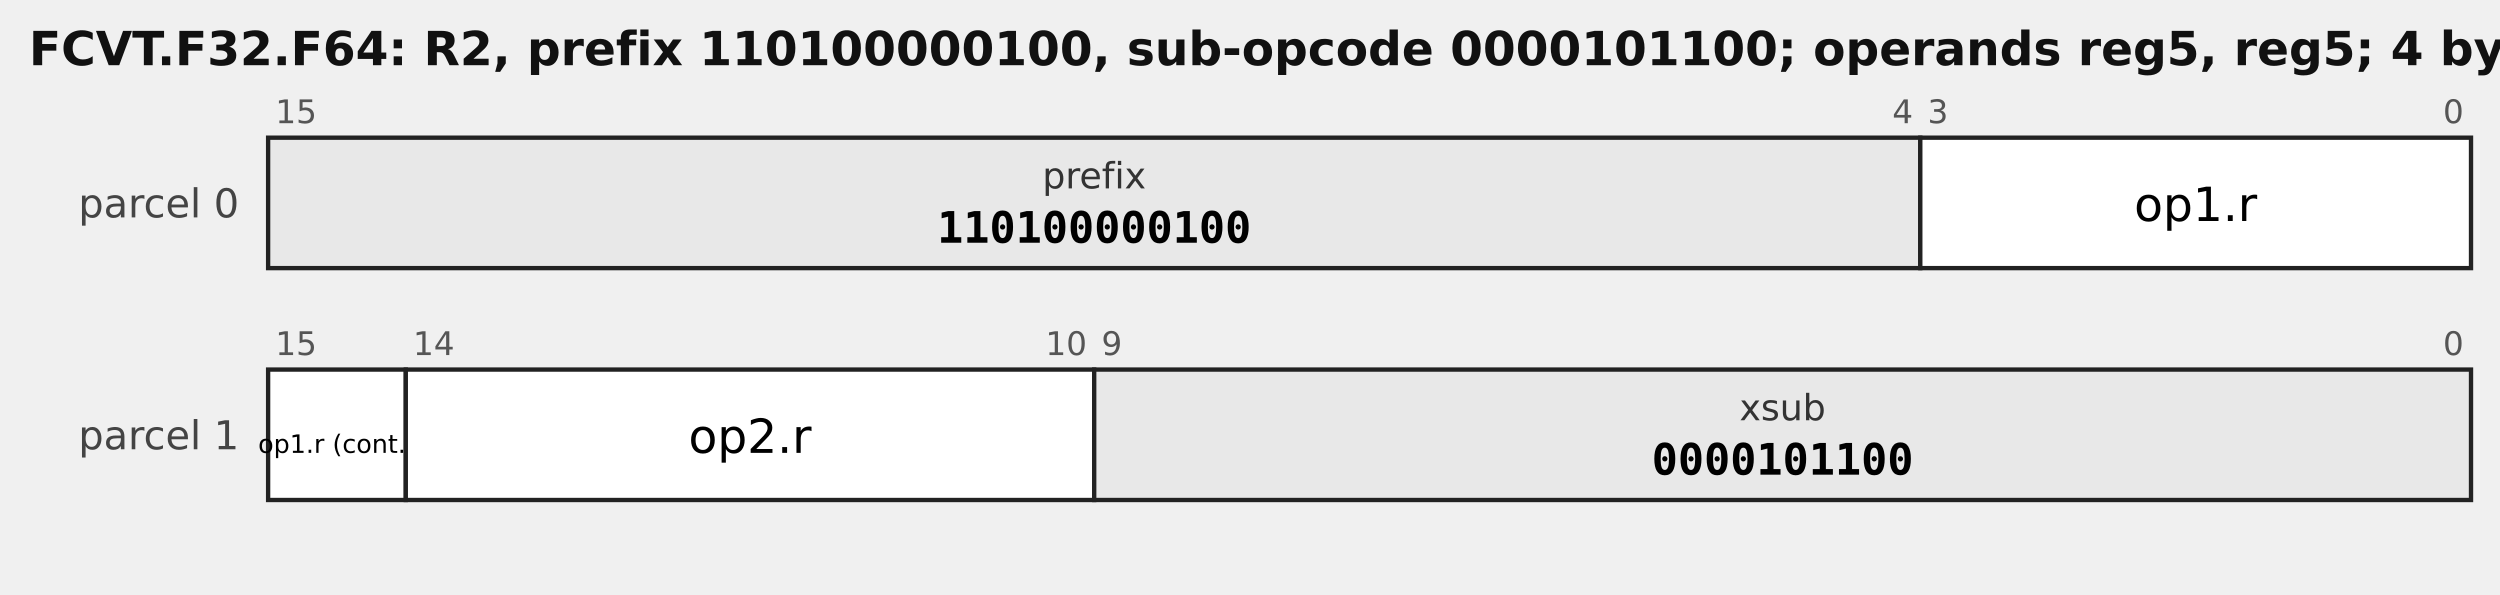
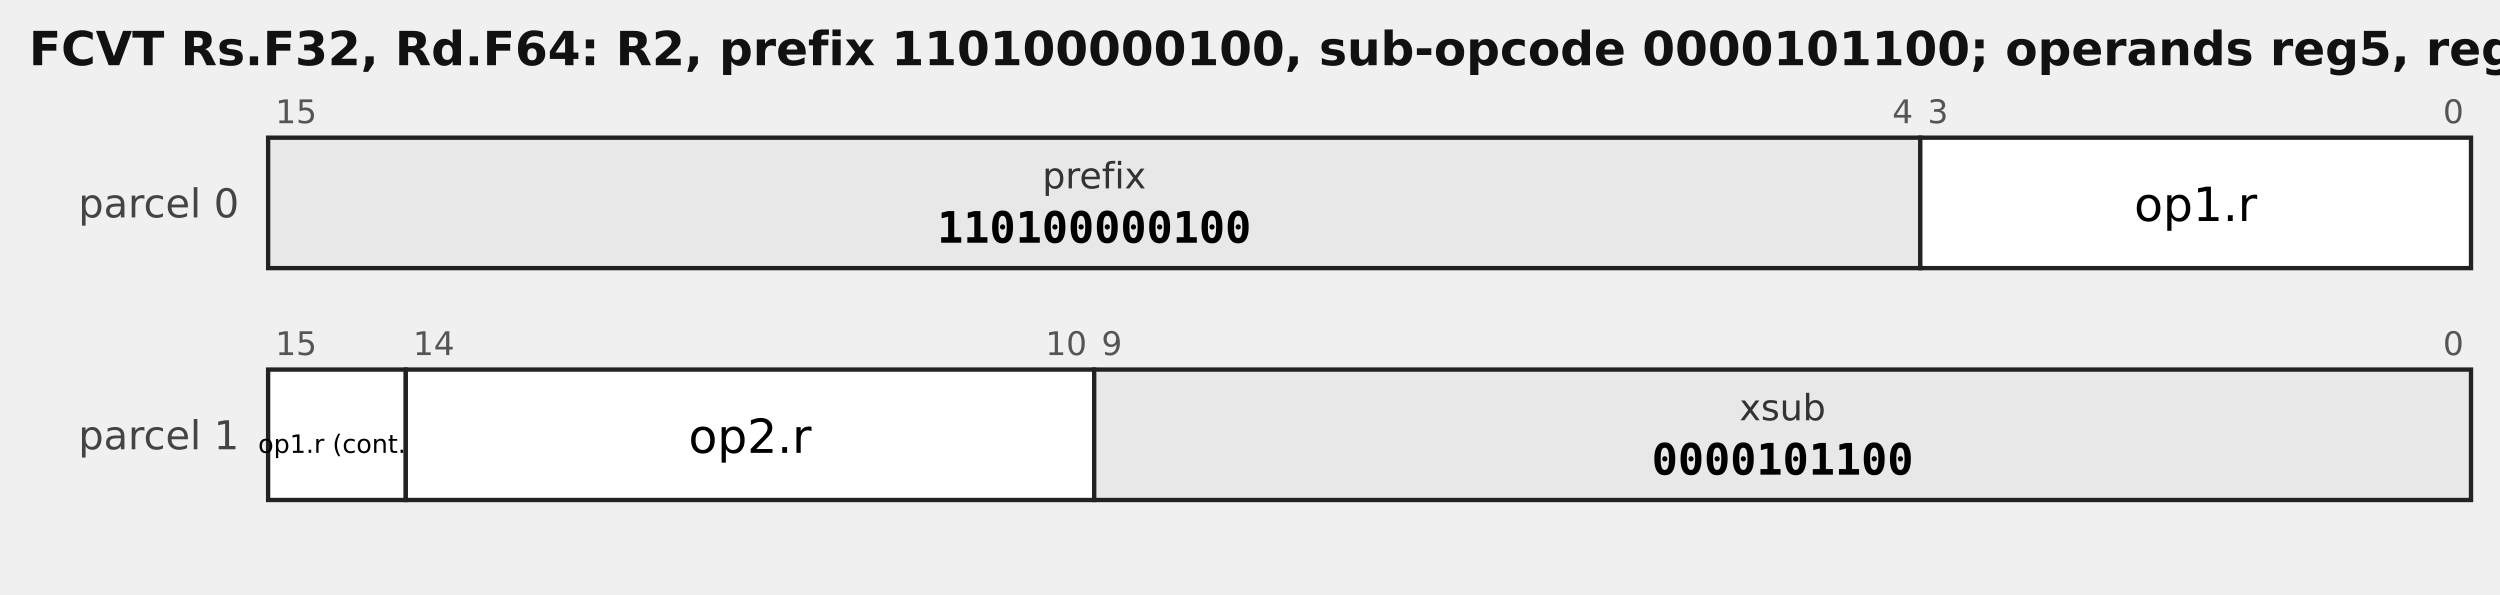
<svg xmlns="http://www.w3.org/2000/svg" width="690" height="164" viewBox="0 0 690 164" font-family="DejaVu Sans, sans-serif">
-   <text x="8" y="18" font-size="13" font-weight="bold" fill="#111">FCVT.F32.F64: R2, prefix 110100000100, sub-opcode 0000101100; operands reg5, reg5; 4 bytes</text>
+   <text x="8" y="18" font-size="13" font-weight="bold" fill="#111">FCVT Rs.F32, Rd.F64: R2, prefix 110100000100, sub-opcode 0000101100; operands reg5, reg5; 4 bytes</text>
  <text x="66" y="60" font-size="11" text-anchor="end" fill="#444">parcel 0</text>
  <rect x="74" y="38" width="456" height="36" fill="#e8e8e8" stroke="#222" stroke-width="1.2" />
  <text x="76" y="34" font-size="9" fill="#555" text-anchor="start">15</text>
  <text x="528" y="34" font-size="9" fill="#555" text-anchor="end">4</text>
  <text x="302.0" y="52" font-size="10.0" text-anchor="middle" font-family="DejaVu Sans, sans-serif" fill="#333">prefix</text>
  <text x="302.0" y="67" font-size="12.0" text-anchor="middle" font-family="DejaVu Sans Mono, monospace" font-weight="bold">110100000100</text>
  <rect x="530" y="38" width="152" height="36" fill="#ffffff" stroke="#222" stroke-width="1.2" />
  <text x="532" y="34" font-size="9" fill="#555" text-anchor="start">3</text>
  <text x="680" y="34" font-size="9" fill="#555" text-anchor="end">0</text>
  <text x="606.0" y="61" font-size="13.0" text-anchor="middle" font-family="DejaVu Sans, sans-serif">op1.r</text>
  <text x="66" y="124" font-size="11" text-anchor="end" fill="#444">parcel 1</text>
  <rect x="74" y="102" width="38" height="36" fill="#ffffff" stroke="#222" stroke-width="1.2" />
  <text x="76" y="98" font-size="9" fill="#555" text-anchor="start">15</text>
  <text x="93.0" y="125" font-size="7.0" text-anchor="middle" font-family="DejaVu Sans, sans-serif">op1.r (cont.)</text>
  <rect x="112" y="102" width="190" height="36" fill="#ffffff" stroke="#222" stroke-width="1.2" />
  <text x="114" y="98" font-size="9" fill="#555" text-anchor="start">14</text>
  <text x="300" y="98" font-size="9" fill="#555" text-anchor="end">10</text>
  <text x="207.0" y="125" font-size="13.0" text-anchor="middle" font-family="DejaVu Sans, sans-serif">op2.r</text>
  <rect x="302" y="102" width="380" height="36" fill="#e8e8e8" stroke="#222" stroke-width="1.2" />
  <text x="304" y="98" font-size="9" fill="#555" text-anchor="start">9</text>
  <text x="680" y="98" font-size="9" fill="#555" text-anchor="end">0</text>
  <text x="492.0" y="116" font-size="10.0" text-anchor="middle" font-family="DejaVu Sans, sans-serif" fill="#333">xsub</text>
  <text x="492.0" y="131" font-size="12.0" text-anchor="middle" font-family="DejaVu Sans Mono, monospace" font-weight="bold">0000101100</text>
</svg>
